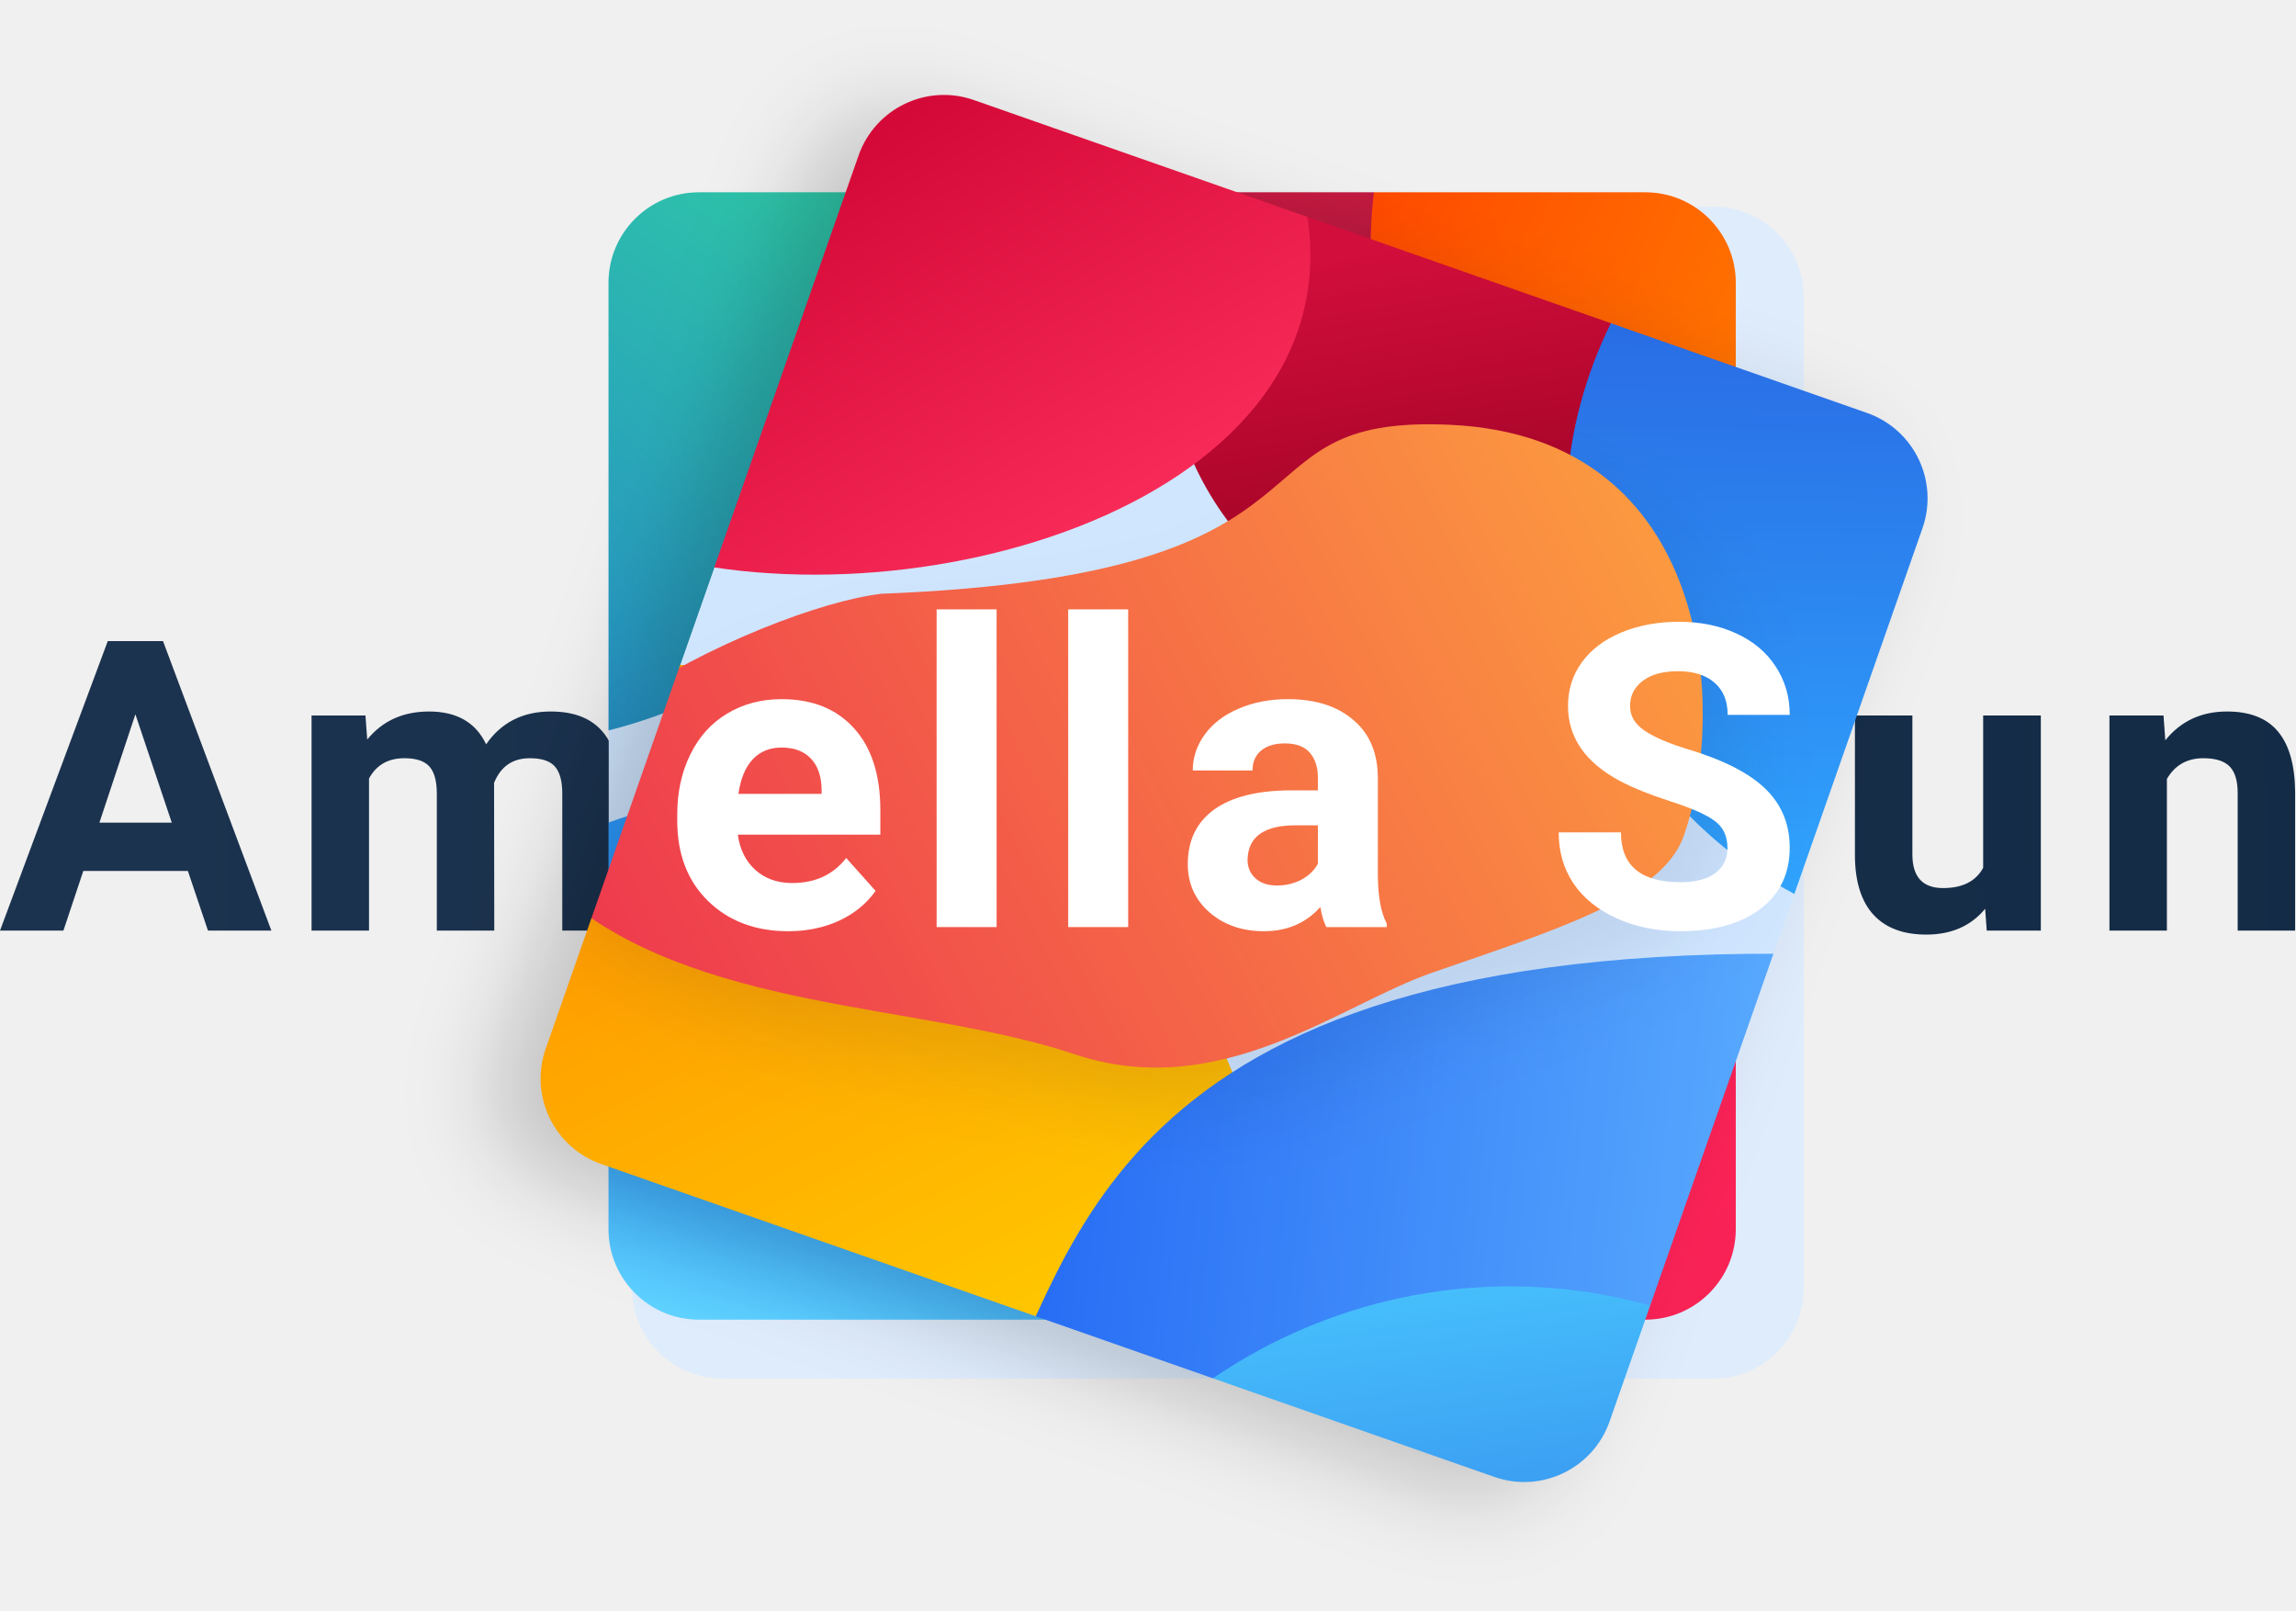
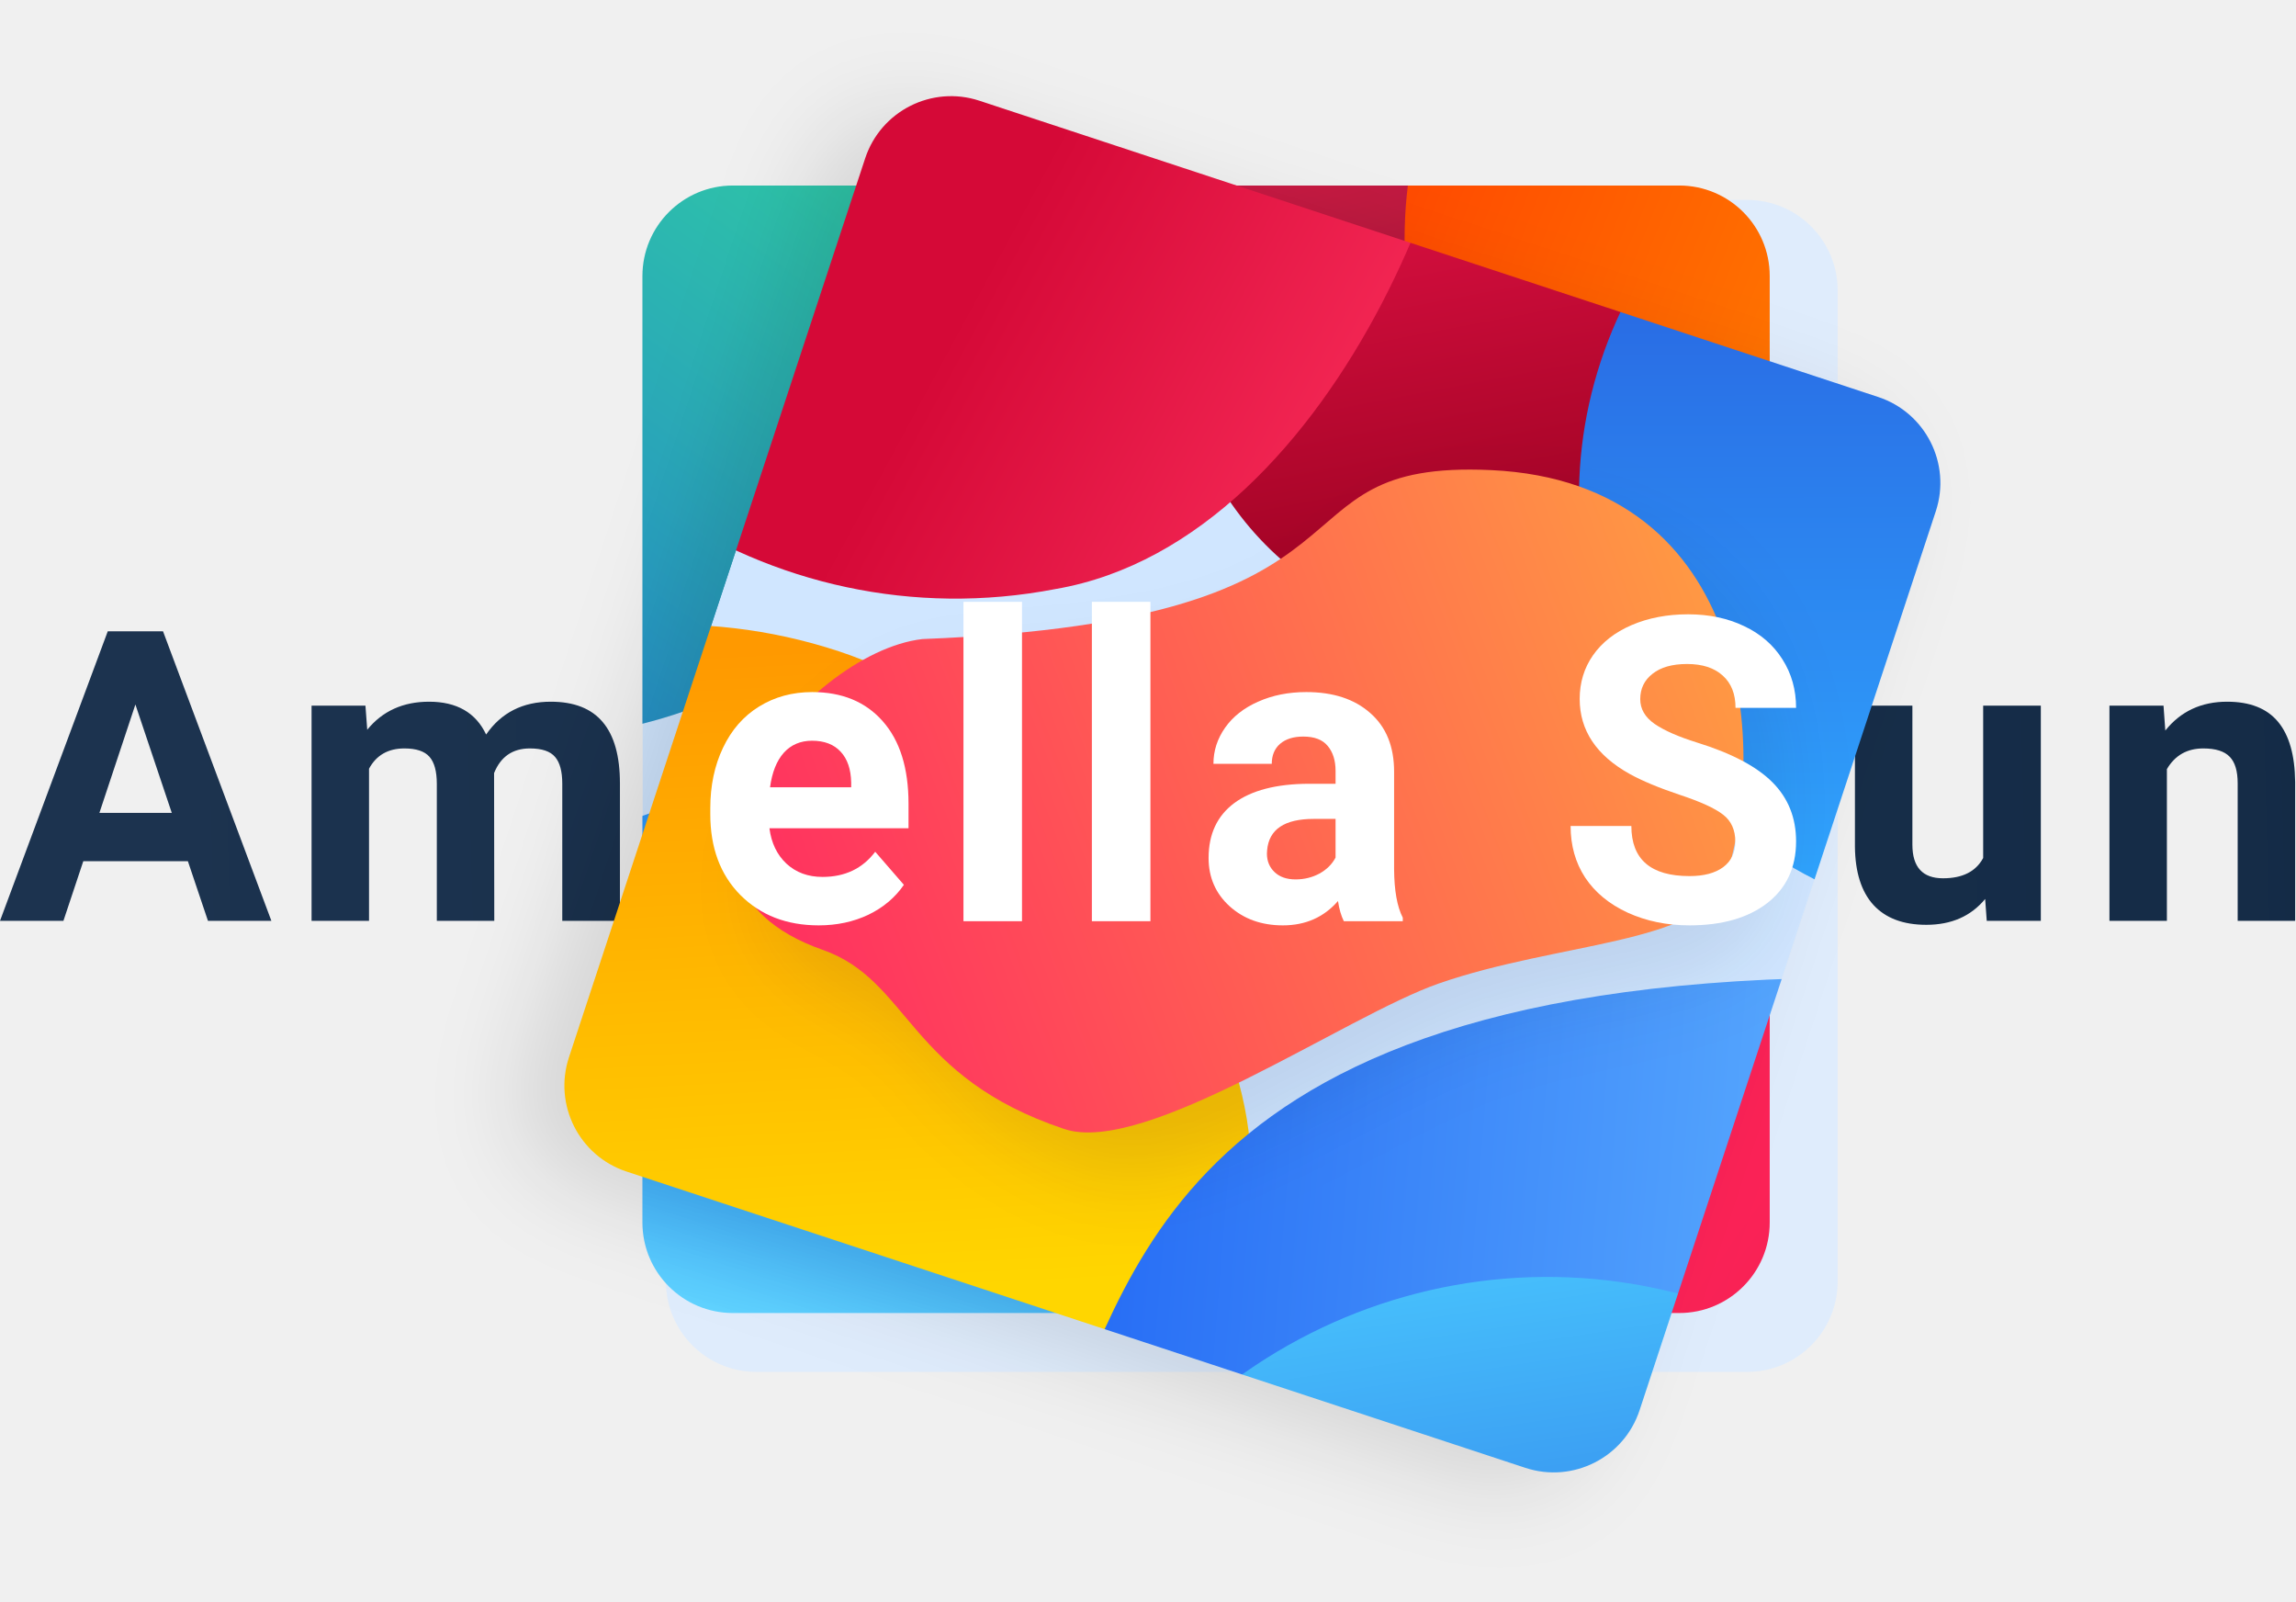
- <svg xmlns="http://www.w3.org/2000/svg" width="1015" height="712" viewBox="0 0 1015 712" fill="none">
-   <rect x="284.385" y="96.366" width="508" height="508" rx="35" fill="#DFECFC" stroke="#DFECFC" stroke-width="10" />
-   <path d="M83.057 384.999H36.826L28.037 411.366H0L47.637 283.397H72.07L119.971 411.366H91.934L83.057 384.999ZM43.945 363.641H75.938L59.853 315.741L43.945 363.641Z" fill="url(#paint0_linear)" />
-   <path d="M161.554 316.268L162.345 326.903C169.083 318.641 178.194 314.51 189.679 314.51C201.925 314.51 210.333 319.344 214.903 329.012C221.583 319.344 231.104 314.51 243.468 314.51C253.78 314.51 261.456 317.528 266.495 323.563C271.534 329.54 274.054 338.563 274.054 350.634V411.366H248.565V350.721C248.565 345.331 247.511 341.405 245.401 338.944C243.292 336.425 239.571 335.165 234.239 335.165C226.622 335.165 221.348 338.798 218.419 346.063L218.507 411.366H193.106V350.809C193.106 345.302 192.022 341.317 189.854 338.856C187.686 336.395 183.995 335.165 178.78 335.165C171.573 335.165 166.358 338.153 163.136 344.13V411.366H137.735V316.268H161.554Z" fill="url(#paint1_linear)" />
-   <path d="M349.123 413.124C335.177 413.124 323.81 408.846 315.021 400.292C306.291 391.737 301.925 380.341 301.925 366.102V363.641C301.925 354.091 303.771 345.565 307.462 338.065C311.154 330.507 316.369 324.706 323.107 320.663C329.904 316.561 337.638 314.51 346.31 314.51C359.318 314.51 369.543 318.612 376.984 326.815C384.484 335.018 388.234 346.649 388.234 361.708V372.079H327.677C328.498 378.29 330.959 383.27 335.06 387.02C339.22 390.77 344.464 392.645 350.793 392.645C360.578 392.645 368.224 389.1 373.732 382.01L386.212 395.985C382.404 401.376 377.248 405.594 370.744 408.641C364.24 411.63 357.033 413.124 349.123 413.124ZM346.222 335.077C341.183 335.077 337.082 336.776 333.918 340.175C330.812 343.573 328.82 348.436 327.941 354.764H363.273V352.743C363.156 347.118 361.632 342.782 358.703 339.735C355.773 336.63 351.613 335.077 346.222 335.077Z" fill="url(#paint2_linear)" />
-   <path d="M441.243 411.366H415.754V276.366H441.243V411.366Z" fill="url(#paint3_linear)" />
-   <path d="M500.755 411.366H475.267V276.366H500.755V411.366Z" fill="url(#paint4_linear)" />
-   <path d="M588.568 411.366C587.396 409.081 586.547 406.239 586.02 402.841C579.867 409.696 571.869 413.124 562.025 413.124C552.709 413.124 544.975 410.428 538.822 405.038C532.729 399.647 529.682 392.85 529.682 384.647C529.682 374.569 533.402 366.835 540.844 361.444C548.344 356.053 559.154 353.329 573.275 353.27H584.965V347.821C584.965 343.427 583.822 339.911 581.537 337.274C579.311 334.637 575.766 333.319 570.902 333.319C566.625 333.319 563.256 334.344 560.795 336.395C558.393 338.446 557.191 341.259 557.191 344.833H531.791C531.791 339.325 533.49 334.227 536.889 329.54C540.287 324.852 545.092 321.19 551.303 318.553C557.514 315.858 564.486 314.51 572.221 314.51C583.939 314.51 593.227 317.469 600.082 323.387C606.996 329.247 610.453 337.509 610.453 348.173V389.393C610.512 398.417 611.771 405.243 614.232 409.872V411.366H588.568ZM567.562 393.7C571.312 393.7 574.77 392.88 577.934 391.239C581.098 389.54 583.441 387.284 584.965 384.471V368.124H575.473C562.758 368.124 555.99 372.518 555.17 381.307L555.082 382.802C555.082 385.966 556.195 388.573 558.422 390.624C560.648 392.675 563.695 393.7 567.562 393.7Z" fill="url(#paint5_linear)" />
-   <path d="M766.216 377.792C766.216 372.811 764.459 369.003 760.943 366.366C757.427 363.671 751.099 360.858 741.959 357.928C732.818 354.94 725.582 352.01 720.25 349.139C705.718 341.288 698.453 330.712 698.453 317.411C698.453 310.497 700.386 304.344 704.254 298.954C708.179 293.505 713.775 289.257 721.041 286.21C728.365 283.163 736.568 281.639 745.65 281.639C754.791 281.639 762.935 283.309 770.084 286.649C777.232 289.93 782.769 294.589 786.695 300.624C790.679 306.659 792.672 313.514 792.672 321.19H766.304C766.304 315.331 764.459 310.79 760.767 307.567C757.076 304.286 751.89 302.645 745.211 302.645C738.765 302.645 733.755 304.022 730.181 306.776C726.607 309.471 724.82 313.046 724.82 317.499C724.82 321.659 726.9 325.145 731.06 327.958C735.279 330.77 741.461 333.407 749.605 335.868C764.605 340.38 775.533 345.975 782.388 352.655C789.244 359.335 792.672 367.655 792.672 377.616C792.672 388.69 788.482 397.391 780.103 403.719C771.724 409.989 760.445 413.124 746.265 413.124C736.422 413.124 727.457 411.337 719.371 407.762C711.285 404.13 705.103 399.178 700.826 392.909C696.607 386.639 694.498 379.374 694.498 371.112H720.953C720.953 385.233 729.39 392.294 746.265 392.294C752.535 392.294 757.427 391.034 760.943 388.514C764.459 385.936 766.216 382.362 766.216 377.792Z" fill="url(#paint6_linear)" />
-   <path d="M877.584 401.698C871.315 409.315 862.643 413.124 851.569 413.124C841.373 413.124 833.58 410.194 828.19 404.335C822.858 398.475 820.133 389.891 820.016 378.583V316.268H845.416V377.704C845.416 387.606 849.928 392.557 858.952 392.557C867.565 392.557 873.483 389.569 876.705 383.593V316.268H902.194V411.366H878.287L877.584 401.698Z" fill="url(#paint7_linear)" />
-   <path d="M956.433 316.268L957.224 327.255C964.021 318.759 973.132 314.51 984.558 314.51C994.636 314.51 1002.14 317.469 1007.06 323.387C1011.98 329.305 1014.5 338.153 1014.62 349.93V411.366H989.216V350.546C989.216 345.155 988.044 341.259 985.7 338.856C983.357 336.395 979.46 335.165 974.011 335.165C966.862 335.165 961.501 338.212 957.927 344.305V411.366H932.527V316.268H956.433Z" fill="url(#paint8_linear)" />
-   <mask id="mask0" mask-type="alpha" maskUnits="userSpaceOnUse" x="268" y="84" width="500" height="500">
-     <rect x="269" y="85" width="498.341" height="498.341" rx="40" fill="#C4C4C4" />
+ <svg xmlns="http://www.w3.org/2000/svg" width="1015" height="708" viewBox="0 0 1015 708" fill="none">
+   <rect x="299.385" y="93.366" width="508" height="508" rx="35" fill="#DFECFC" stroke="#DFECFC" stroke-width="10" />
+   <path d="M83.057 380.633H36.826L28.037 407H0L47.637 279.031H72.07L119.971 407H91.934L83.057 380.633ZM43.945 359.275H75.938L59.853 311.375L43.945 359.275Z" fill="url(#paint0_linear)" />
+   <path d="M161.554 311.902L162.345 322.537C169.083 314.275 178.194 310.145 189.679 310.145C201.925 310.145 210.333 314.979 214.903 324.646C221.583 314.979 231.104 310.145 243.468 310.145C253.78 310.145 261.456 313.162 266.495 319.197C271.534 325.174 274.054 334.197 274.054 346.268V407H248.565V346.355C248.565 340.965 247.511 337.039 245.401 334.578C243.292 332.059 239.571 330.799 234.239 330.799C226.622 330.799 221.348 334.432 218.419 341.697L218.507 407H193.106V346.443C193.106 340.936 192.022 336.951 189.854 334.49C187.686 332.029 183.995 330.799 178.78 330.799C171.573 330.799 166.358 333.787 163.136 339.764V407H137.735V311.902H161.554Z" fill="url(#paint1_linear)" />
+   <path d="M349.123 408.758C335.177 408.758 323.81 404.48 315.021 395.926C306.291 387.371 301.925 375.975 301.925 361.736V359.275C301.925 349.725 303.771 341.199 307.462 333.699C311.154 326.141 316.369 320.34 323.107 316.297C329.904 312.195 337.638 310.145 346.31 310.145C359.318 310.145 369.543 314.246 376.984 322.449C384.484 330.652 388.234 342.283 388.234 357.342V367.713H327.677C328.498 373.924 330.959 378.904 335.06 382.654C339.22 386.404 344.464 388.279 350.793 388.279C360.578 388.279 368.224 384.734 373.732 377.645L386.212 391.619C382.404 397.01 377.248 401.229 370.744 404.275C364.24 407.264 357.033 408.758 349.123 408.758ZM346.222 330.711C341.183 330.711 337.082 332.41 333.918 335.809C330.812 339.207 328.82 344.07 327.941 350.398H363.273V348.377C363.156 342.752 361.632 338.416 358.703 335.369C355.773 332.264 351.613 330.711 346.222 330.711Z" fill="url(#paint2_linear)" />
+   <path d="M441.243 407H415.754V272H441.243V407Z" fill="url(#paint3_linear)" />
+   <path d="M500.755 407H475.267V272H500.755V407Z" fill="url(#paint4_linear)" />
+   <path d="M588.568 407C587.396 404.715 586.547 401.873 586.02 398.475C579.867 405.33 571.869 408.758 562.025 408.758C552.709 408.758 544.975 406.062 538.822 400.672C532.729 395.281 529.682 388.484 529.682 380.281C529.682 370.203 533.402 362.469 540.844 357.078C548.344 351.688 559.154 348.963 573.275 348.904H584.965V343.455C584.965 339.061 583.822 335.545 581.537 332.908C579.311 330.271 575.766 328.953 570.902 328.953C566.625 328.953 563.256 329.979 560.795 332.029C558.393 334.08 557.191 336.893 557.191 340.467H531.791C531.791 334.959 533.49 329.861 536.889 325.174C540.287 320.486 545.092 316.824 551.303 314.188C557.514 311.492 564.486 310.145 572.221 310.145C583.939 310.145 593.227 313.104 600.082 319.021C606.996 324.881 610.453 333.143 610.453 343.807V385.027C610.512 394.051 611.771 400.877 614.232 405.506V407H588.568ZM567.562 389.334C571.312 389.334 574.77 388.514 577.934 386.873C581.098 385.174 583.441 382.918 584.965 380.105V363.758H575.473C562.758 363.758 555.99 368.152 555.17 376.941L555.082 378.436C555.082 381.6 556.195 384.207 558.422 386.258C560.648 388.309 563.695 389.334 567.562 389.334Z" fill="url(#paint5_linear)" />
+   <path d="M766.216 373.426C766.216 368.445 764.459 364.637 760.943 362C757.427 359.305 751.099 356.492 741.959 353.562C732.818 350.574 725.582 347.645 720.25 344.773C705.718 336.922 698.453 326.346 698.453 313.045C698.453 306.131 700.386 299.979 704.254 294.588C708.179 289.139 713.775 284.891 721.041 281.844C728.365 278.797 736.568 277.273 745.65 277.273C754.791 277.273 762.935 278.943 770.084 282.283C777.232 285.564 782.769 290.223 786.695 296.258C790.679 302.293 792.672 309.148 792.672 316.824H766.304C766.304 310.965 764.459 306.424 760.767 303.201C757.076 299.92 751.89 298.279 745.211 298.279C738.765 298.279 733.755 299.656 730.181 302.41C726.607 305.105 724.82 308.68 724.82 313.133C724.82 317.293 726.9 320.779 731.06 323.592C735.279 326.404 741.461 329.041 749.605 331.502C764.605 336.014 775.533 341.609 782.388 348.289C789.244 354.969 792.672 363.289 792.672 373.25C792.672 384.324 788.482 393.025 780.103 399.354C771.724 405.623 760.445 408.758 746.265 408.758C736.422 408.758 727.457 406.971 719.371 403.396C711.285 399.764 705.103 394.812 700.826 388.543C696.607 382.273 694.498 375.008 694.498 366.746H720.953C720.953 380.867 729.39 387.928 746.265 387.928C752.535 387.928 757.427 386.668 760.943 384.148C764.459 381.57 766.216 377.996 766.216 373.426Z" fill="url(#paint6_linear)" />
+   <path d="M877.584 397.332C871.315 404.949 862.643 408.758 851.569 408.758C841.373 408.758 833.58 405.828 828.19 399.969C822.858 394.109 820.133 385.525 820.016 374.217V311.902H845.416V373.338C845.416 383.24 849.928 388.191 858.952 388.191C867.565 388.191 873.483 385.203 876.705 379.227V311.902H902.194V407H878.287L877.584 397.332Z" fill="url(#paint7_linear)" />
+   <path d="M956.433 311.902L957.224 322.889C964.021 314.393 973.132 310.145 984.558 310.145C994.636 310.145 1002.14 313.104 1007.06 319.021C1011.98 324.939 1014.5 333.787 1014.62 345.564V407H989.216V346.18C989.216 340.789 988.044 336.893 985.7 334.49C983.357 332.029 979.46 330.799 974.011 330.799C966.862 330.799 961.501 333.846 957.927 339.939V407H932.527V311.902H956.433Z" fill="url(#paint8_linear)" />
+   <mask id="mask0" mask-type="alpha" maskUnits="userSpaceOnUse" x="283" y="81" width="500" height="500">
+     <rect x="284" y="82" width="498.341" height="498.341" rx="40" fill="#C4C4C4" />
  </mask>
  <g mask="url(#mask0)">
-     <rect x="269" y="85" width="498.341" height="498.341" rx="40" fill="#D0E6FF" />
-     <circle cx="553.133" cy="109.256" r="137.556" fill="url(#paint9_linear)" />
-     <circle cx="795.798" cy="108.525" r="189.865" fill="url(#paint10_linear)" />
-     <path d="M589.179 570.716C584.867 578.722 581.501 587.418 580.96 596.495C573.695 718.522 472.434 815.239 348.582 815.239C220.013 815.239 115.788 711.013 115.788 582.444C115.788 453.875 220.013 349.649 348.583 349.649C471.589 349.649 636.876 482.165 589.179 570.716Z" fill="url(#paint11_linear)" />
-     <path d="M1087.49 632.454C1087.49 804.352 948.14 943.702 776.242 943.702C606.441 943.702 506.951 817.292 504.55 648.524C504.491 644.389 505.201 640.276 506.189 636.261C523.767 564.801 477.87 424.634 769.845 323.4C773.972 321.969 778.494 321.184 782.861 321.275C951.703 324.798 1087.49 462.769 1087.49 632.454Z" fill="url(#paint12_linear)" />
-     <path d="M954.99 525.451C955.384 533.181 957.709 540.707 961.313 547.556C1022.54 663.924 846.692 784.59 721.795 784.59C593.226 784.59 489 680.364 489 551.795C489 423.226 593.226 319 721.795 319C846.374 319 948.755 403.255 954.99 525.451Z" fill="url(#paint13_linear)" />
+     <rect x="284" y="82" width="498.341" height="498.341" rx="40" fill="#D0E6FF" />
+     <circle cx="568.133" cy="106.256" r="137.556" fill="url(#paint9_linear)" />
+     <circle cx="810.798" cy="105.525" r="189.865" fill="url(#paint10_linear)" />
+     <path d="M604.179 567.716C599.867 575.722 596.501 584.418 595.96 593.495C588.695 715.522 487.434 812.239 363.582 812.239C235.013 812.239 130.788 708.013 130.788 579.444C130.788 450.875 235.013 346.649 363.583 346.649C486.589 346.649 651.876 479.165 604.179 567.716Z" fill="url(#paint11_linear)" />
+     <path d="M1102.49 629.454C1102.49 801.352 963.14 940.702 791.242 940.702C621.441 940.702 521.951 814.292 519.55 645.524C519.491 641.389 520.201 637.276 521.189 633.261C538.767 561.801 492.87 421.634 784.845 320.4C788.972 318.969 793.494 318.184 797.861 318.275C966.703 321.798 1102.49 459.769 1102.49 629.454Z" fill="url(#paint12_linear)" />
+     <path d="M969.99 522.451C970.384 530.181 972.709 537.707 976.313 544.556C1037.54 660.924 861.692 781.59 736.795 781.59C608.226 781.59 504 677.364 504 548.795C504 420.226 608.226 316 736.795 316C861.374 316 963.755 400.255 969.99 522.451Z" fill="url(#paint13_linear)" />
    <g filter="url(#filter0_d)">
-       <path d="M712.713 288.214C712.713 317.566 652.087 337.934 608.45 372.645C574.451 399.69 511.289 487.529 473.455 488.072C400.592 489.117 387.317 448.644 346.538 448.644C252.151 448.644 294.838 327.513 342.717 304.422C542.783 225.458 456.563 180.312 555.288 150.835C666.967 117.489 712.713 230.101 712.713 288.214Z" fill="url(#paint14_linear)" />
+       <path d="M727.713 285.214C727.713 314.566 667.087 334.934 623.45 369.645C589.451 396.69 526.289 484.529 488.455 485.072C415.592 486.117 402.317 445.644 361.538 445.644C267.151 445.644 309.838 324.513 357.717 301.422C557.783 222.458 471.563 177.312 570.288 147.835C681.967 114.489 727.713 227.101 727.713 285.214Z" fill="url(#paint14_linear)" />
    </g>
-     <path d="M-0.636 63.749C5.433 57.097 10.867 49.638 13.73 41.101C50.203 -67.672 164.342 -130.938 275.198 -101.234C390.507 -70.337 458.598 49.446 427.284 166.309C395.971 283.172 277.111 352.862 161.803 321.965C51.771 292.482 -63.877 133.068 -0.636 63.749Z" fill="url(#paint15_linear)" />
+     <path d="M14.364 60.749C20.433 54.097 25.867 46.638 28.73 38.101C65.203 -70.672 179.342 -133.938 290.198 -104.234C405.507 -73.337 473.598 46.446 442.284 163.309C410.971 280.172 292.111 349.862 176.803 318.965C66.771 289.482 -48.877 130.068 14.364 60.749Z" fill="url(#paint15_linear)" />
  </g>
  <g filter="url(#filter1_d)">
-     <mask id="mask1" mask-type="alpha" maskUnits="userSpaceOnUse" x="228" y="31" width="636" height="636">
-       <rect x="392.772" y="31" width="498.341" height="498.341" rx="40" transform="rotate(19.3055 392.772 31)" fill="#C4C4C4" />
+     <mask id="mask1" mask-type="alpha" maskUnits="userSpaceOnUse" x="239" y="32" width="630" height="630">
+       <rect x="394.986" y="32" width="498.341" height="498.341" rx="40" transform="rotate(18.2407 394.986 32)" fill="#C4C4C4" />
    </mask>
    <g mask="url(#mask1)">
-       <rect x="392.772" y="31" width="498.341" height="498.341" rx="40" transform="rotate(19.3055 392.772 31)" fill="#D0E6FF" />
-       <circle cx="652.91" cy="147.828" r="137.556" transform="rotate(19.3055 652.91 147.828)" fill="url(#paint16_linear)" />
-       <path d="M579.336 73.148C577.153 80.574 576.859 88.445 577.996 96.101C597.308 226.167 391.456 281.912 273.582 240.621C152.242 198.115 88.335 65.292 130.84 -56.047C173.346 -177.387 306.168 -241.295 427.508 -198.789C545.082 -157.603 613.851 -44.238 579.336 73.148Z" fill="url(#paint17_linear)" />
-       <circle cx="882.171" cy="227.364" r="189.865" transform="rotate(19.3055 882.171 227.364)" fill="url(#paint18_linear)" />
-       <path d="M534.368 595.257C527.651 601.387 521.6 608.481 518.089 616.87C470.89 729.633 343.347 787.434 226.46 746.488C105.121 703.982 41.213 571.16 83.719 449.82C126.224 328.48 259.047 264.573 380.386 307.078C496.476 347.745 608.659 527.454 534.368 595.257Z" fill="url(#paint19_linear)" />
-       <path d="M984.249 818.267C927.419 980.499 749.834 1065.94 587.602 1009.11C427.349 952.976 375.245 800.783 428.774 640.711C430.086 636.789 432.116 633.142 434.376 629.679C474.59 568.049 477.613 420.59 786.639 421.576C791.008 421.59 795.534 422.345 799.626 423.874C957.809 483.019 1040.35 658.123 984.249 818.267Z" fill="url(#paint20_linear)" />
+       <rect x="394.986" y="32" width="498.341" height="498.341" rx="40" transform="rotate(18.2407 394.986 32)" fill="#D0E6FF" />
+       <circle cx="657.249" cy="143.974" r="137.556" transform="rotate(18.2407 657.249 143.974)" fill="url(#paint16_linear)" />
+       <path d="M530.142 573.135C523.54 579.389 517.621 586.594 514.267 595.046C469.171 708.667 342.725 768.828 225.097 730.061C102.988 689.818 36.624 558.205 76.867 436.097C117.111 313.988 248.723 247.624 370.831 287.867C487.656 326.369 603.16 503.963 530.142 573.135Z" fill="url(#paint17_linear)" />
+       <path d="M1014.11 825.088C960.309 988.348 784.342 1077.08 621.082 1023.27C459.814 970.122 404.891 818.923 455.436 657.884C456.675 653.938 458.637 650.255 460.832 646.75C499.894 584.383 500.177 436.894 809.167 432.137C813.535 432.07 818.075 432.74 822.195 434.194C981.449 490.388 1067.23 663.929 1014.11 825.088Z" fill="url(#paint18_linear)" />
+       <circle cx="887.949" cy="219.236" r="189.865" transform="rotate(18.2407 887.949 219.236)" fill="url(#paint19_linear)" />
+       <path d="M649.159 -26.629C663.429 41.385 593.5 238.5 466.636 260.345C340.387 284.657 218.333 202.02 194.021 75.771C169.709 -50.479 252.345 -172.533 378.595 -196.845C504.845 -221.157 624.847 -152.879 649.159 -26.629Z" fill="url(#paint20_linear)" />
+       <path d="M916.207 861.413C909.605 867.667 903.687 874.871 900.332 883.324C855.237 996.945 728.79 1057.11 611.162 1018.34C489.054 978.096 422.689 846.483 462.933 724.375C503.176 602.266 634.788 535.902 756.897 576.145C873.722 614.647 989.225 792.241 916.207 861.413Z" fill="url(#paint21_linear)" />
      <g filter="url(#filter2_d)">
-         <path d="M744.353 369.481C734.649 397.182 685.659 411.667 633 430C591.972 444.283 539.5 487.561 475 466C405.888 442.897 306.5 447.5 246 394C185.5 340.5 336.982 268.419 389.803 262.455C604.725 254.074 538.278 182.962 641.198 187.781C757.622 193.232 763.565 314.636 744.353 369.481Z" fill="url(#paint21_linear)" />
+         <path d="M762.353 389.481C752.649 417.183 688.698 416.362 636.039 434.695C595.011 448.978 506.361 510.997 470.475 499.001C401.363 475.899 402.214 433.312 363.729 419.831C274.649 388.626 354.982 288.419 407.803 282.456C622.725 274.074 556.278 202.962 659.198 207.781C775.622 213.232 781.565 334.636 762.353 389.481Z" fill="url(#paint22_linear)" />
      </g>
-       <path d="M898.492 869.955C891.774 876.085 885.723 883.178 882.212 891.567C835.013 1004.33 707.47 1062.13 590.583 1021.19C469.244 978.68 405.336 845.857 447.842 724.518C490.347 603.178 623.17 539.271 744.509 581.776C860.599 622.442 972.782 802.151 898.492 869.955Z" fill="url(#paint22_linear)" />
    </g>
  </g>
-   <path d="M348.485 411.637C333.977 411.637 322.152 407.187 313.008 398.287C303.926 389.388 299.385 377.532 299.385 362.72V360.16C299.385 350.224 301.305 341.355 305.145 333.552C308.985 325.689 314.41 319.654 321.42 315.449C328.491 311.182 336.537 309.048 345.559 309.048C359.091 309.048 369.728 313.315 377.469 321.849C385.271 330.383 389.173 342.482 389.173 358.148V368.937H326.175C327.028 375.398 329.588 380.58 333.855 384.481C338.183 388.382 343.639 390.333 350.222 390.333C360.401 390.333 368.356 386.645 374.086 379.269L387.07 393.807C383.107 399.415 377.743 403.804 370.977 406.974C364.211 410.082 356.714 411.637 348.485 411.637ZM345.467 330.444C340.225 330.444 335.958 332.211 332.667 335.747C329.436 339.282 327.363 344.342 326.449 350.925H363.205V348.822C363.084 342.97 361.499 338.459 358.451 335.29C355.403 332.059 351.075 330.444 345.467 330.444Z" fill="white" />
-   <path d="M440.573 409.808H414.057V269.366H440.573V409.808Z" fill="white" />
-   <path d="M498.739 409.808H472.224V269.366H498.739V409.808Z" fill="white" />
-   <path d="M586.347 409.808C585.128 407.431 584.244 404.474 583.696 400.939C577.295 408.071 568.975 411.637 558.734 411.637C549.042 411.637 540.996 408.833 534.596 403.225C528.257 397.617 525.087 390.546 525.087 382.012C525.087 371.528 528.958 363.482 536.699 357.874C544.501 352.266 555.748 349.431 570.438 349.37H582.599V343.701C582.599 339.13 581.41 335.472 579.033 332.729C576.716 329.986 573.029 328.615 567.969 328.615C563.519 328.615 560.014 329.682 557.454 331.815C554.955 333.949 553.706 336.874 553.706 340.593H527.281C527.281 334.863 529.049 329.56 532.584 324.683C536.12 319.807 541.118 315.997 547.579 313.254C554.041 310.45 561.294 309.048 569.341 309.048C581.532 309.048 591.193 312.126 598.325 318.283C605.518 324.379 609.114 332.973 609.114 344.067V386.95C609.175 396.337 610.486 403.438 613.046 408.254V409.808H586.347ZM564.495 391.43C568.396 391.43 571.992 390.576 575.284 388.87C578.575 387.102 581.014 384.755 582.599 381.829V364.823H572.724C559.496 364.823 552.456 369.394 551.603 378.538L551.511 380.092C551.511 383.384 552.669 386.096 554.986 388.23C557.302 390.363 560.472 391.43 564.495 391.43Z" fill="white" />
-   <path d="M763.666 374.88C763.666 369.699 761.838 365.737 758.18 362.994C754.523 360.19 747.94 357.264 738.431 354.216C728.922 351.108 721.394 348.06 715.847 345.073C700.73 336.905 693.171 325.902 693.171 312.065C693.171 304.873 695.183 298.472 699.206 292.864C703.29 287.196 709.111 282.776 716.669 279.607C724.289 276.437 732.823 274.852 742.271 274.852C751.78 274.852 760.253 276.589 767.689 280.064C775.126 283.477 780.886 288.323 784.97 294.602C789.115 300.88 791.188 308.012 791.188 315.997H763.758C763.758 309.902 761.838 305.177 757.997 301.825C754.157 298.411 748.763 296.705 741.814 296.705C735.109 296.705 729.897 298.137 726.179 301.002C722.46 303.806 720.601 307.524 720.601 312.157C720.601 316.485 722.765 320.112 727.093 323.037C731.482 325.963 737.913 328.706 746.385 331.267C761.99 335.96 773.358 341.781 780.49 348.73C787.622 355.679 791.188 364.335 791.188 374.697C791.188 386.218 786.83 395.27 778.113 401.853C769.396 408.376 757.662 411.637 742.911 411.637C732.67 411.637 723.344 409.778 714.932 406.059C706.52 402.28 700.09 397.129 695.64 390.607C691.251 384.085 689.057 376.526 689.057 367.931H716.578C716.578 382.622 725.356 389.967 742.911 389.967C749.433 389.967 754.523 388.656 758.18 386.035C761.838 383.353 763.666 379.635 763.666 374.88Z" fill="white" />
+   <path d="M361.921 409C347.762 409 336.221 404.527 327.297 395.582C318.432 386.637 314 374.72 314 359.832V357.259C314 347.272 315.874 338.358 319.622 330.515C323.37 322.612 328.665 316.546 335.507 312.319C342.408 308.03 350.261 305.886 359.066 305.886C372.273 305.886 382.655 310.174 390.21 318.752C397.825 327.329 401.633 339.491 401.633 355.237V366.082H340.147C340.98 372.576 343.479 377.784 347.643 381.705C351.867 385.626 357.192 387.587 363.617 387.587C373.552 387.587 381.316 383.88 386.908 376.467L399.58 391.079C395.713 396.716 390.478 401.127 383.874 404.313C377.271 407.438 369.953 409 361.921 409ZM358.977 327.391C353.86 327.391 349.696 329.168 346.483 332.721C343.33 336.275 341.307 341.36 340.415 347.977H376.289V345.863C376.17 339.981 374.623 335.448 371.649 332.262C368.674 329.014 364.45 327.391 358.977 327.391Z" fill="white" />
+   <path d="M451.8 407.162H425.92V266H451.8V407.162Z" fill="white" />
+   <path d="M508.57 407.162H482.691V266H508.57V407.162Z" fill="white" />
+   <path d="M594.076 407.162C592.886 404.772 592.023 401.801 591.488 398.247C585.241 405.416 577.12 409 567.125 409C557.666 409 549.813 406.182 543.566 400.545C537.379 394.908 534.285 387.801 534.285 379.224C534.285 368.686 538.063 360.598 545.619 354.961C553.234 349.325 564.21 346.476 578.548 346.415H590.417V340.717C590.417 336.121 589.257 332.445 586.936 329.688C584.676 326.931 581.076 325.553 576.138 325.553C571.795 325.553 568.375 326.625 565.876 328.769C563.437 330.914 562.217 333.855 562.217 337.592H536.427C536.427 331.833 538.152 326.502 541.603 321.601C545.053 316.699 549.932 312.87 556.238 310.113C562.544 307.295 569.624 305.886 577.477 305.886C589.376 305.886 598.805 308.98 605.766 315.168C612.786 321.295 616.296 329.933 616.296 341.084V384.186C616.356 393.622 617.635 400.759 620.133 405.6V407.162H594.076ZM572.747 388.69C576.555 388.69 580.065 387.832 583.278 386.116C586.49 384.34 588.87 381.981 590.417 379.04V361.946H580.779C567.869 361.946 560.998 366.541 560.165 375.731L560.075 377.294C560.075 380.602 561.206 383.329 563.466 385.473C565.727 387.617 568.821 388.69 572.747 388.69Z" fill="white" />
+   <path d="M767.139 372.055C767.139 366.847 765.354 362.865 761.785 360.108C758.215 357.29 751.79 354.349 742.509 351.285C733.228 348.161 725.881 345.097 720.467 342.095C705.713 333.885 698.336 322.826 698.336 308.918C698.336 301.689 700.299 295.256 704.225 289.619C708.211 283.921 713.893 279.479 721.27 276.293C728.707 273.107 737.036 271.514 746.257 271.514C755.538 271.514 763.807 273.26 771.066 276.753C778.324 280.184 783.946 285.054 787.932 291.365C791.977 297.676 794 304.844 794 312.87H767.228C767.228 306.743 765.354 301.995 761.606 298.625C757.858 295.194 752.593 293.479 745.811 293.479C739.267 293.479 734.18 294.919 730.551 297.798C726.922 300.617 725.107 304.354 725.107 309.01C725.107 313.36 727.219 317.006 731.443 319.947C735.727 322.888 742.003 325.645 750.273 328.218C765.503 332.936 776.598 338.787 783.559 345.771C790.52 352.756 794 361.456 794 371.871C794 383.451 789.746 392.549 781.239 399.166C772.731 405.722 761.279 409 746.882 409C736.887 409 727.784 407.131 719.574 403.394C711.364 399.595 705.088 394.418 700.745 387.862C696.462 381.307 694.32 373.71 694.32 365.071H721.181C721.181 379.836 729.748 387.219 746.882 387.219C753.247 387.219 758.215 385.902 761.785 383.267C765.354 380.572 767.139 376.834 767.139 372.055Z" fill="white" />
  <defs>
-     <filter id="filter0_d" x="272.321" y="130.78" width="490.393" height="411.311" filterUnits="userSpaceOnUse" color-interpolation-filters="sRGB">
+     <filter id="filter0_d" x="287.321" y="127.78" width="490.393" height="411.311" filterUnits="userSpaceOnUse" color-interpolation-filters="sRGB">
      <feFlood flood-opacity="0" result="BackgroundImageFix" />
      <feColorMatrix in="SourceAlpha" type="matrix" values="0 0 0 0 0 0 0 0 0 0 0 0 0 0 0 0 0 0 127 0" />
      <feOffset dx="16" dy="20" />
      <feGaussianBlur stdDeviation="17" />
      <feColorMatrix type="matrix" values="0 0 0 0 0 0 0 0 0 0.07 0 0 0 0 0.25 0 0 0 0.09 0" />
      <feBlend mode="normal" in2="BackgroundImageFix" result="effect1_dropShadow" />
      <feBlend mode="normal" in="SourceGraphic" in2="effect1_dropShadow" result="shape" />
    </filter>
-     <filter id="filter1_d" x="168.019" y="0" width="711.072" height="711.072" filterUnits="userSpaceOnUse" color-interpolation-filters="sRGB">
+     <filter id="filter1_d" x="178" y="0" width="707.284" height="707.284" filterUnits="userSpaceOnUse" color-interpolation-filters="sRGB">
      <feFlood flood-opacity="0" result="BackgroundImageFix" />
      <feColorMatrix in="SourceAlpha" type="matrix" values="0 0 0 0 0 0 0 0 0 0 0 0 0 0 0 0 0 0 127 0" />
      <feOffset dx="-22" dy="7" />
-       <feGaussianBlur stdDeviation="19" />
-       <feColorMatrix type="matrix" values="0 0 0 0 0 0 0 0 0 0 0 0 0 0 0 0 0 0 0.18 0" />
+       <feGaussianBlur stdDeviation="19.5" />
+       <feColorMatrix type="matrix" values="0 0 0 0 0 0 0 0 0 0 0 0 0 0 0 0 0 0 0.11 0" />
      <feBlend mode="normal" in2="BackgroundImageFix" result="effect1_dropShadow" />
      <feBlend mode="normal" in="SourceGraphic" in2="effect1_dropShadow" result="shape" />
    </filter>
-     <filter id="filter2_d" x="201.337" y="59.347" width="640.435" height="552.773" filterUnits="userSpaceOnUse" color-interpolation-filters="sRGB">
+     <filter id="filter2_d" x="279.631" y="100.468" width="580.141" height="531.652" filterUnits="userSpaceOnUse" color-interpolation-filters="sRGB">
      <feFlood flood-opacity="0" result="BackgroundImageFix" />
      <feColorMatrix in="SourceAlpha" type="matrix" values="0 0 0 0 0 0 0 0 0 0 0 0 0 0 0 0 0 0 127 0" />
      <feOffset dx="16" dy="20" />
      <feGaussianBlur stdDeviation="17" />
      <feColorMatrix type="matrix" values="0 0 0 0 0 0 0 0 0 0.07 0 0 0 0 0.25 0 0 0 0.09 0" />
      <feBlend mode="normal" in2="BackgroundImageFix" result="effect1_dropShadow" />
      <feBlend mode="normal" in="SourceGraphic" in2="effect1_dropShadow" result="shape" />
    </filter>
-     <linearGradient id="paint0_linear" x1="36.385" y1="376.866" x2="1065.88" y2="349.366" gradientUnits="userSpaceOnUse">
+     <linearGradient id="paint0_linear" x1="36.385" y1="372.5" x2="1065.88" y2="345" gradientUnits="userSpaceOnUse">
      <stop stop-color="#1C334F" />
      <stop offset="1" stop-color="#142B46" />
    </linearGradient>
-     <linearGradient id="paint1_linear" x1="36.385" y1="376.866" x2="1065.88" y2="349.366" gradientUnits="userSpaceOnUse">
+     <linearGradient id="paint1_linear" x1="36.385" y1="372.5" x2="1065.88" y2="345" gradientUnits="userSpaceOnUse">
      <stop stop-color="#1C334F" />
      <stop offset="1" stop-color="#142B46" />
    </linearGradient>
-     <linearGradient id="paint2_linear" x1="36.385" y1="376.866" x2="1065.88" y2="349.366" gradientUnits="userSpaceOnUse">
+     <linearGradient id="paint2_linear" x1="36.385" y1="372.5" x2="1065.88" y2="345" gradientUnits="userSpaceOnUse">
      <stop stop-color="#1C334F" />
      <stop offset="1" stop-color="#142B46" />
    </linearGradient>
-     <linearGradient id="paint3_linear" x1="36.385" y1="376.866" x2="1065.88" y2="349.366" gradientUnits="userSpaceOnUse">
+     <linearGradient id="paint3_linear" x1="36.385" y1="372.5" x2="1065.88" y2="345" gradientUnits="userSpaceOnUse">
      <stop stop-color="#1C334F" />
      <stop offset="1" stop-color="#142B46" />
    </linearGradient>
-     <linearGradient id="paint4_linear" x1="36.385" y1="376.866" x2="1065.88" y2="349.366" gradientUnits="userSpaceOnUse">
+     <linearGradient id="paint4_linear" x1="36.385" y1="372.5" x2="1065.88" y2="345" gradientUnits="userSpaceOnUse">
      <stop stop-color="#1C334F" />
      <stop offset="1" stop-color="#142B46" />
    </linearGradient>
-     <linearGradient id="paint5_linear" x1="36.385" y1="376.866" x2="1065.88" y2="349.366" gradientUnits="userSpaceOnUse">
+     <linearGradient id="paint5_linear" x1="36.385" y1="372.5" x2="1065.88" y2="345" gradientUnits="userSpaceOnUse">
      <stop stop-color="#1C334F" />
      <stop offset="1" stop-color="#142B46" />
    </linearGradient>
-     <linearGradient id="paint6_linear" x1="36.385" y1="376.866" x2="1065.88" y2="349.366" gradientUnits="userSpaceOnUse">
+     <linearGradient id="paint6_linear" x1="36.385" y1="372.5" x2="1065.88" y2="345" gradientUnits="userSpaceOnUse">
      <stop stop-color="#1C334F" />
      <stop offset="1" stop-color="#142B46" />
    </linearGradient>
-     <linearGradient id="paint7_linear" x1="36.385" y1="376.866" x2="1065.88" y2="349.366" gradientUnits="userSpaceOnUse">
+     <linearGradient id="paint7_linear" x1="36.385" y1="372.5" x2="1065.88" y2="345" gradientUnits="userSpaceOnUse">
      <stop stop-color="#1C334F" />
      <stop offset="1" stop-color="#142B46" />
    </linearGradient>
-     <linearGradient id="paint8_linear" x1="36.385" y1="376.866" x2="1065.88" y2="349.366" gradientUnits="userSpaceOnUse">
+     <linearGradient id="paint8_linear" x1="36.385" y1="372.5" x2="1065.88" y2="345" gradientUnits="userSpaceOnUse">
      <stop stop-color="#1C334F" />
      <stop offset="1" stop-color="#142B46" />
    </linearGradient>
-     <linearGradient id="paint9_linear" x1="520.94" y1="86.485" x2="552.102" y2="215.549" gradientUnits="userSpaceOnUse">
+     <linearGradient id="paint9_linear" x1="535.94" y1="83.485" x2="567.102" y2="212.549" gradientUnits="userSpaceOnUse">
      <stop stop-color="#C81943" />
      <stop offset="1" stop-color="#93172F" />
    </linearGradient>
-     <linearGradient id="paint10_linear" x1="556.339" y1="50.84" x2="812.629" y2="153.805" gradientUnits="userSpaceOnUse">
+     <linearGradient id="paint10_linear" x1="571.339" y1="47.84" x2="827.629" y2="150.805" gradientUnits="userSpaceOnUse">
      <stop stop-color="#FF3D00" />
      <stop offset="1" stop-color="#FF7A00" />
    </linearGradient>
-     <linearGradient id="paint11_linear" x1="350.339" y1="496.34" x2="321.702" y2="618.549" gradientUnits="userSpaceOnUse">
+     <linearGradient id="paint11_linear" x1="365.339" y1="493.34" x2="336.702" y2="615.549" gradientUnits="userSpaceOnUse">
      <stop stop-color="#2C9AFF" />
      <stop offset="1" stop-color="#70E5FF" />
    </linearGradient>
-     <linearGradient id="paint12_linear" x1="879.339" y1="325.84" x2="639.511" y2="450.334" gradientUnits="userSpaceOnUse">
+     <linearGradient id="paint12_linear" x1="894.339" y1="322.84" x2="654.511" y2="447.334" gradientUnits="userSpaceOnUse">
      <stop stop-color="#00B85E" />
      <stop offset="1" stop-color="#237FD0" />
    </linearGradient>
-     <linearGradient id="paint13_linear" x1="752.865" y1="543.652" x2="920.816" y2="664.002" gradientUnits="userSpaceOnUse">
+     <linearGradient id="paint13_linear" x1="767.865" y1="540.652" x2="935.816" y2="661.002" gradientUnits="userSpaceOnUse">
      <stop stop-color="#FB2256" />
      <stop offset="1" stop-color="#DC254E" />
    </linearGradient>
-     <linearGradient id="paint14_linear" x1="712.713" y1="173.844" x2="300.114" y2="556.905" gradientUnits="userSpaceOnUse">
+     <linearGradient id="paint14_linear" x1="727.713" y1="170.844" x2="315.114" y2="553.905" gradientUnits="userSpaceOnUse">
      <stop stop-color="#FF7A00" />
      <stop offset="1" stop-color="#F9DA35" />
    </linearGradient>
-     <linearGradient id="paint15_linear" x1="536" y1="-32" x2="228.422" y2="396.869" gradientUnits="userSpaceOnUse">
+     <linearGradient id="paint15_linear" x1="551" y1="-35" x2="243.422" y2="393.869" gradientUnits="userSpaceOnUse">
      <stop offset="0.038" stop-color="#34EB92" />
      <stop offset="1" stop-color="#237FD0" />
    </linearGradient>
-     <linearGradient id="paint16_linear" x1="615.713" y1="115.478" x2="702.048" y2="271.192" gradientUnits="userSpaceOnUse">
+     <linearGradient id="paint16_linear" x1="620.053" y1="111.624" x2="706.387" y2="267.338" gradientUnits="userSpaceOnUse">
      <stop stop-color="#D20E3D" />
      <stop offset="1" stop-color="#94001E" />
    </linearGradient>
-     <linearGradient id="paint17_linear" x1="401.5" y1="52" x2="508" y2="227" gradientUnits="userSpaceOnUse">
+     <linearGradient id="paint17_linear" x1="252.5" y1="292" x2="267.423" y2="577.872" gradientUnits="userSpaceOnUse">
+       <stop stop-color="#FF9900" />
+       <stop offset="1" stop-color="#FFD600" />
+     </linearGradient>
+     <linearGradient id="paint18_linear" x1="837.341" y1="637.073" x2="480.255" y2="607.977" gradientUnits="userSpaceOnUse">
+       <stop stop-color="#5EB1FF" />
+       <stop offset="1" stop-color="#276DF5" />
+     </linearGradient>
+     <linearGradient id="paint19_linear" x1="940.855" y1="399.519" x2="792.716" y2="-46.095" gradientUnits="userSpaceOnUse">
+       <stop stop-color="#30A8FF" />
+       <stop offset="1" stop-color="#2440D1" />
+     </linearGradient>
+     <linearGradient id="paint20_linear" x1="482.291" y1="32.978" x2="662.374" y2="130.638" gradientUnits="userSpaceOnUse">
      <stop stop-color="#D50937" />
      <stop offset="1" stop-color="#F92C59" />
    </linearGradient>
-     <linearGradient id="paint18_linear" x1="935.077" y1="407.646" x2="786.939" y2="-37.967" gradientUnits="userSpaceOnUse">
-       <stop stop-color="#30A8FF" />
-       <stop offset="1" stop-color="#2440D1" />
-     </linearGradient>
-     <linearGradient id="paint19_linear" x1="149.5" y1="442.5" x2="308.511" y2="760.153" gradientUnits="userSpaceOnUse">
-       <stop stop-color="#FF9900" />
-       <stop offset="1" stop-color="#FFD600" />
-     </linearGradient>
-     <linearGradient id="paint20_linear" x1="811" y1="627" x2="454.516" y2="591.274" gradientUnits="userSpaceOnUse">
-       <stop stop-color="#5EB1FF" />
-       <stop offset="1" stop-color="#276DF5" />
-     </linearGradient>
-     <linearGradient id="paint21_linear" x1="188" y1="535.5" x2="851" y2="194.5" gradientUnits="userSpaceOnUse">
-       <stop stop-color="#EB2351" />
-       <stop offset="1" stop-color="#FFB13C" />
-     </linearGradient>
-     <linearGradient id="paint22_linear" x1="649" y1="542.5" x2="678.673" y2="766.584" gradientUnits="userSpaceOnUse">
+     <linearGradient id="paint21_linear" x1="660.674" y1="538.651" x2="694.506" y2="762.145" gradientUnits="userSpaceOnUse">
      <stop stop-color="#49C7FE" />
      <stop offset="1" stop-color="#2F79E8" />
    </linearGradient>
+     <linearGradient id="paint22_linear" x1="776.123" y1="261.322" x2="356.734" y2="418.417" gradientUnits="userSpaceOnUse">
+       <stop stop-color="#FF9D42" />
+       <stop offset="1" stop-color="#FF335F" />
+     </linearGradient>
  </defs>
</svg>
